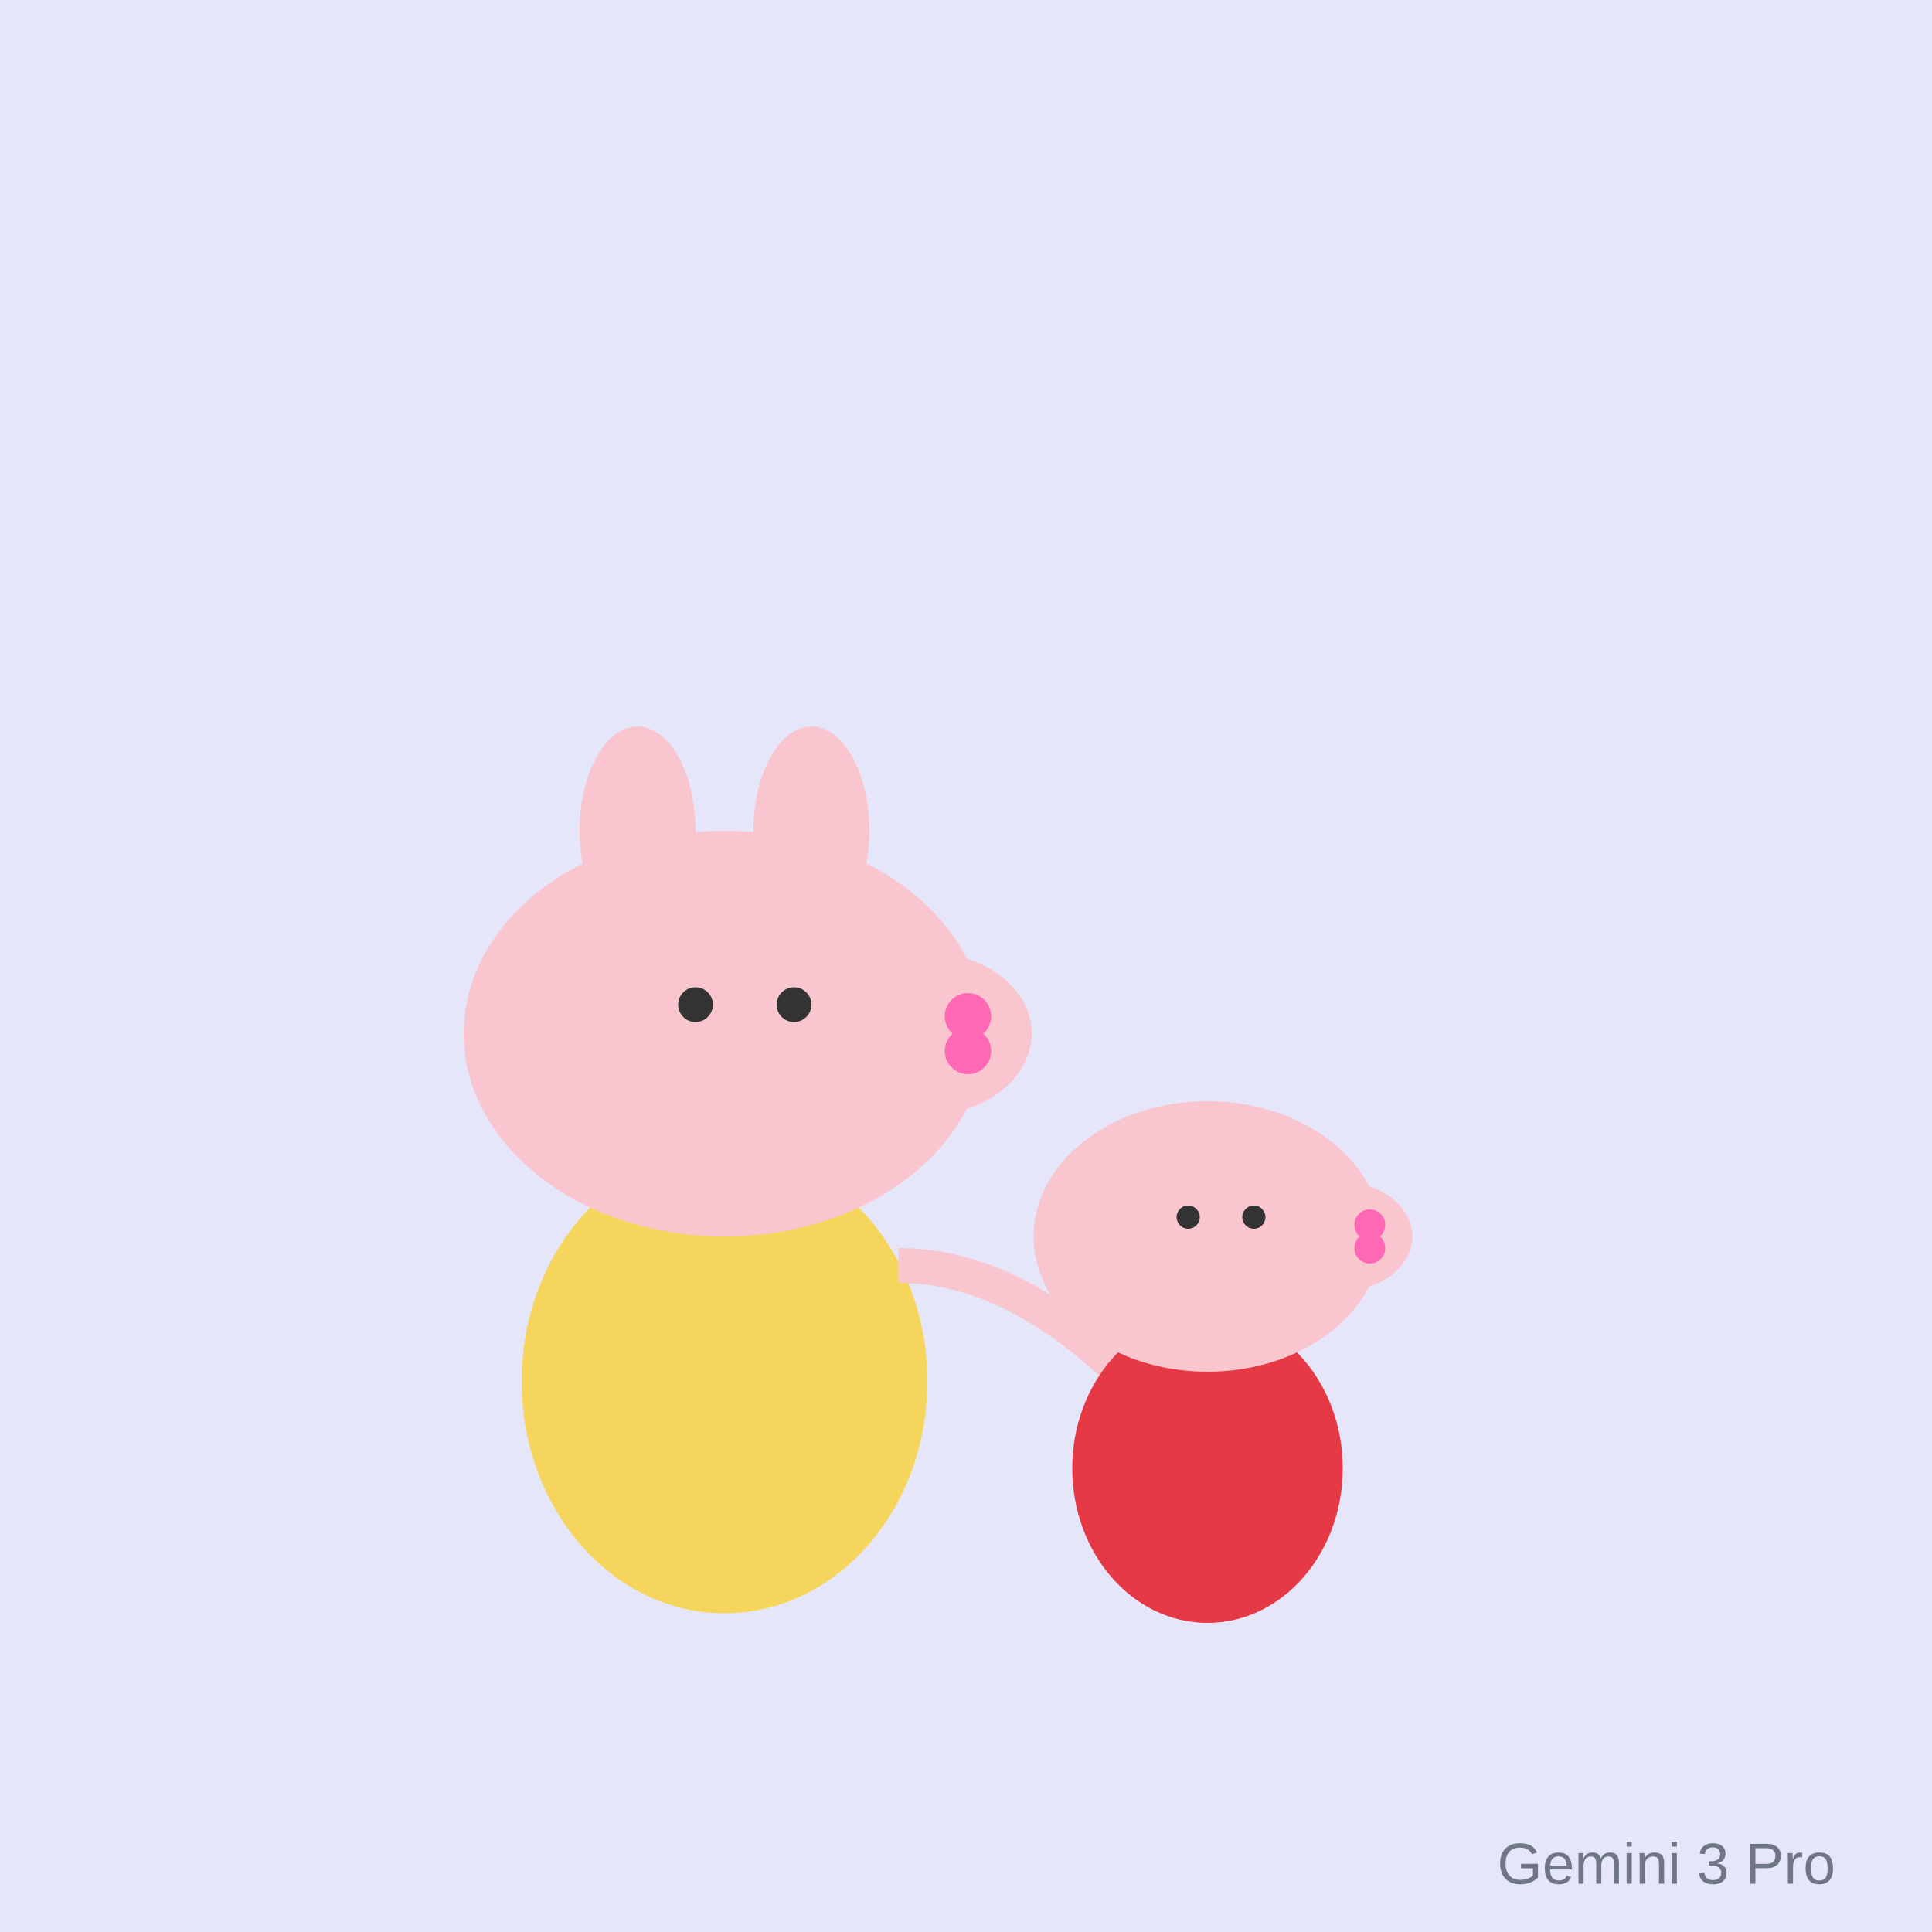
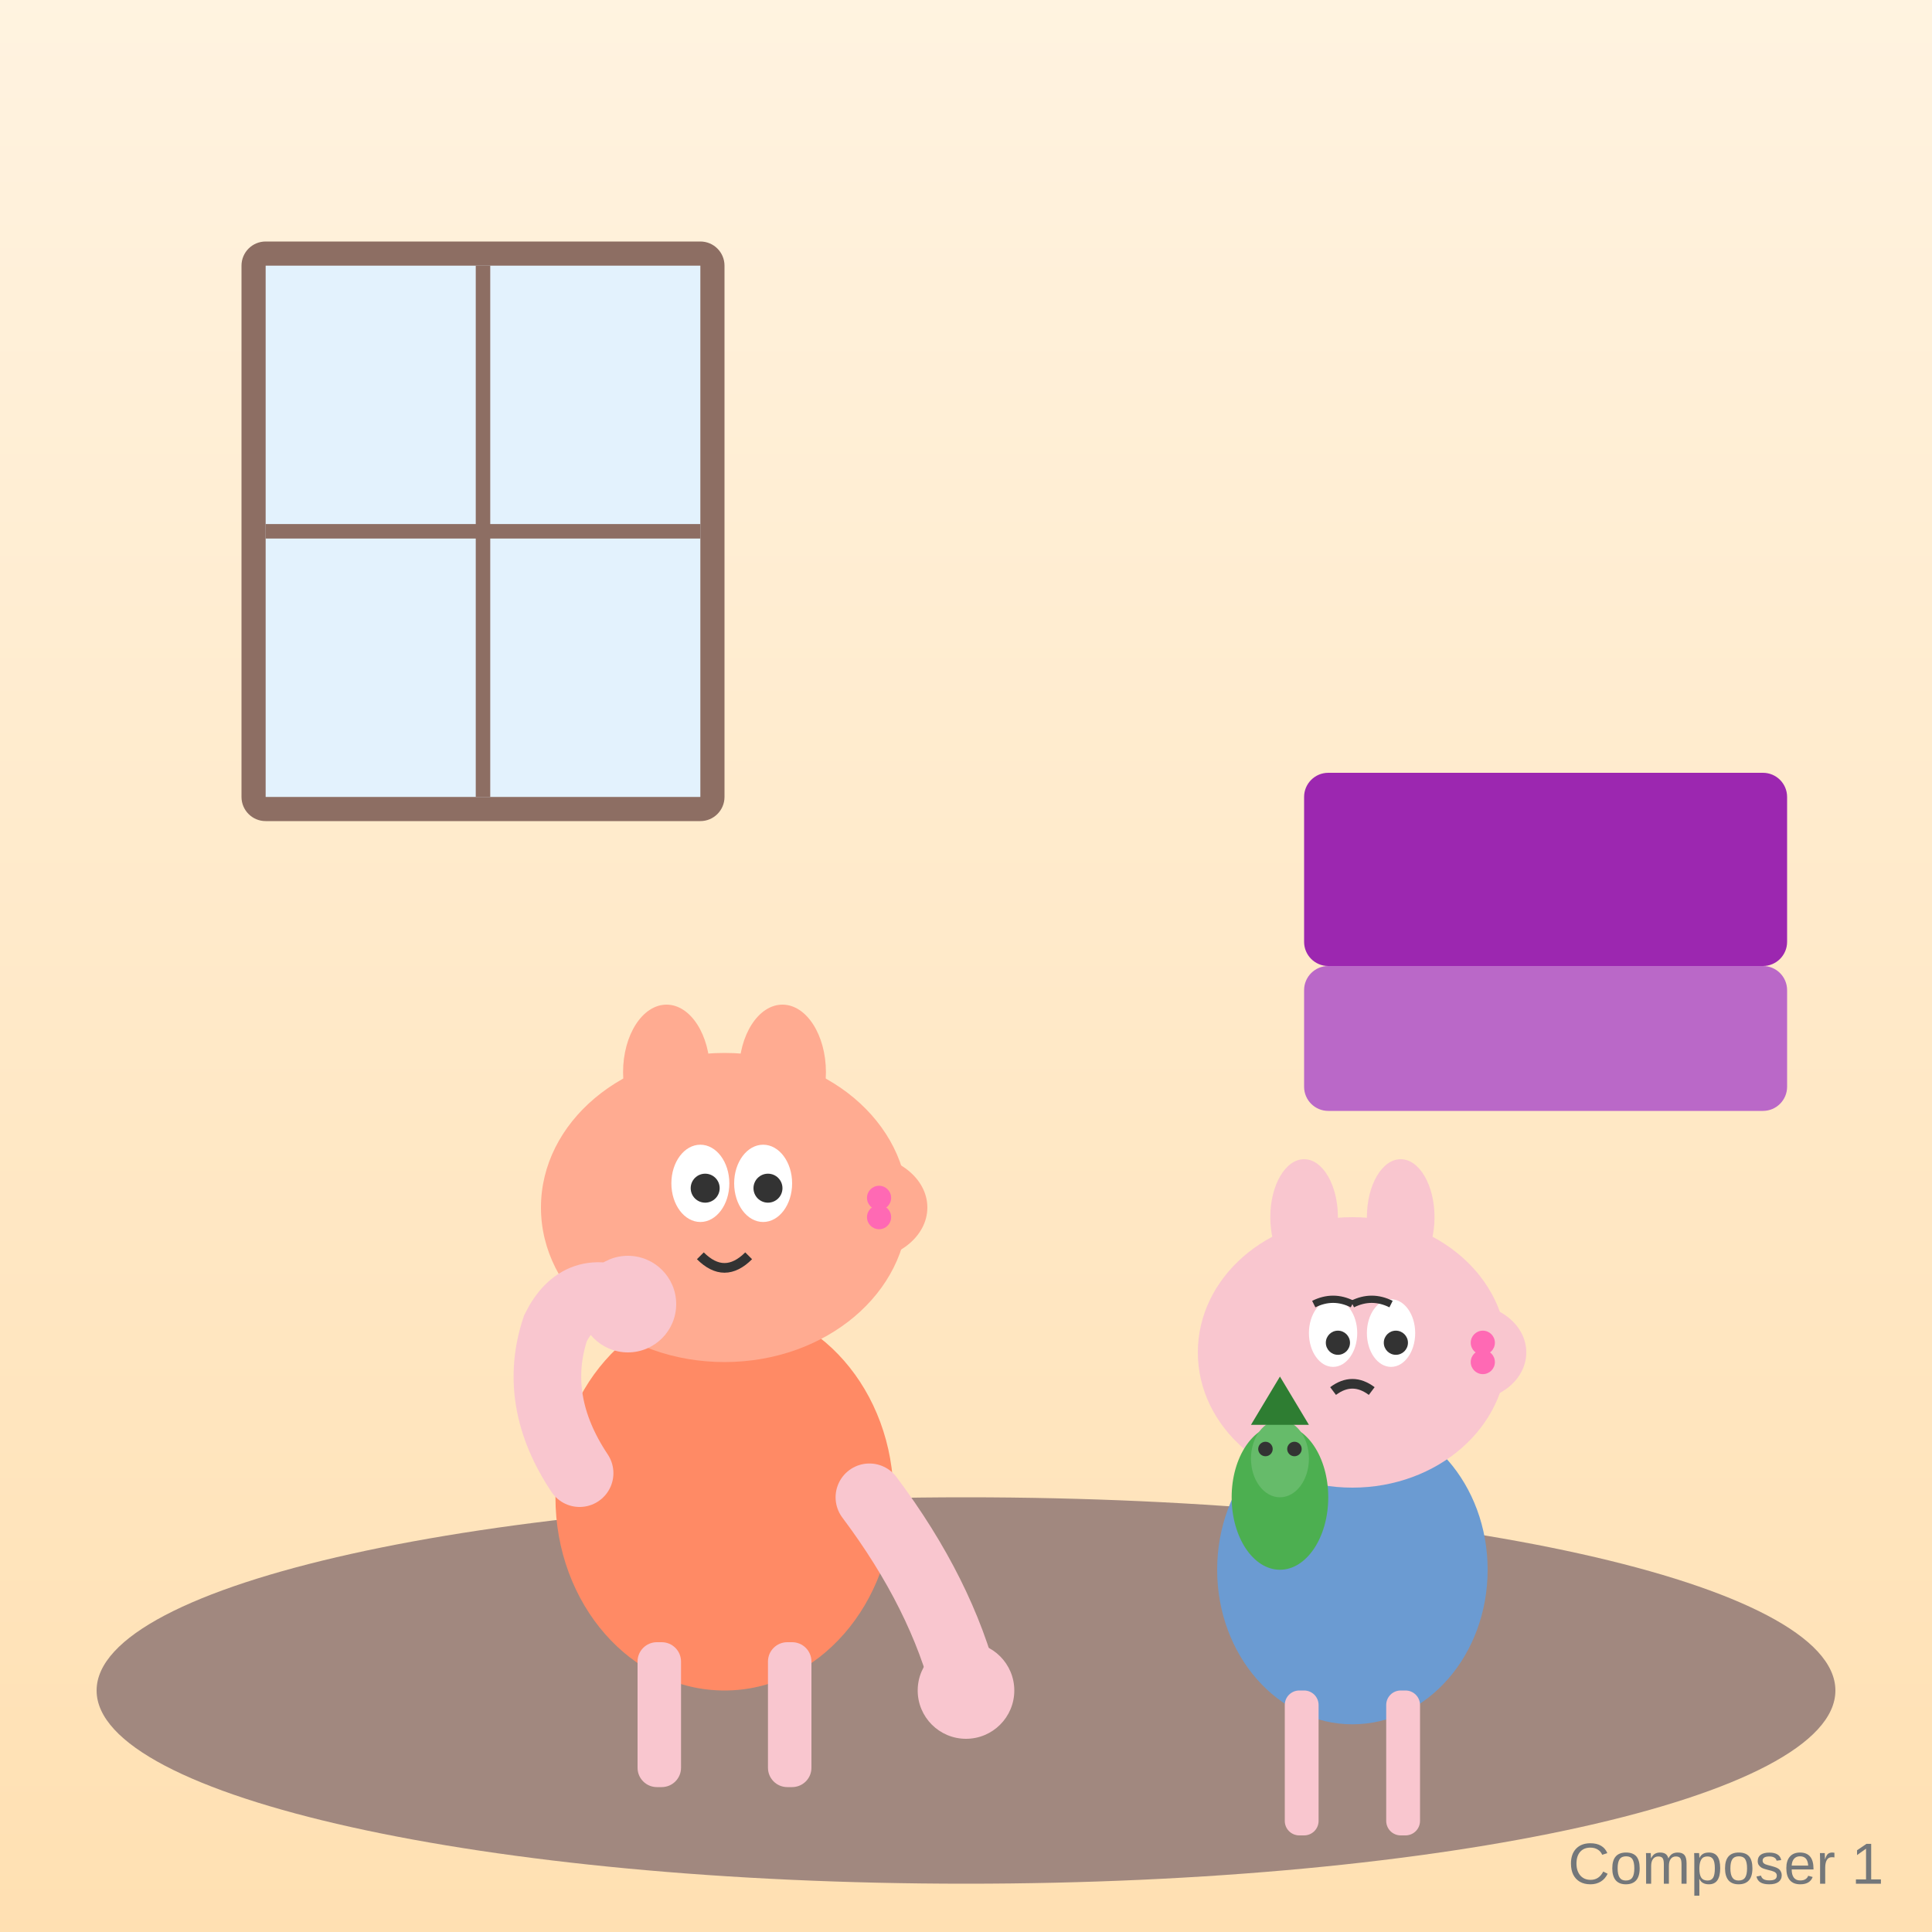
<svg xmlns="http://www.w3.org/2000/svg" viewBox="0 0 400 400" width="400" height="400">
-   <rect width="400" height="400" fill="#E6E6FA" />
-   <g transform="translate(150, 250) scale(1.2)">
-     <ellipse cx="0" cy="30" rx="35" ry="40" fill="#F6D55C" />
-     <ellipse cx="0" cy="-30" rx="45" ry="35" fill="#F9C6CF" />
-     <ellipse cx="35" cy="-30" rx="18" ry="14" fill="#F9C6CF" />
-     <circle cx="42" cy="-33" r="4" fill="#FF69B4" />
-     <circle cx="42" cy="-27" r="4" fill="#FF69B4" />
-     <ellipse cx="-15" cy="-65" rx="10" ry="18" fill="#F9C6CF" />
-     <ellipse cx="15" cy="-65" rx="10" ry="18" fill="#F9C6CF" />
-     <circle cx="-5" cy="-35" r="3" fill="#333" />
-     <circle cx="12" cy="-35" r="3" fill="#333" />
-     <path d="M 30 10 Q 50 10 70 30" stroke="#F9C6CF" stroke-width="6" fill="none" />
+   <defs>
+     <linearGradient id="livingRoomBg3" x1="0%" y1="0%" x2="0%" y2="100%">
+       <stop offset="0%" stop-color="#FFF3E0" />
+       <stop offset="100%" stop-color="#FFE0B2" />
+     </linearGradient>
+   </defs>
+   <rect width="400" height="400" fill="url(#livingRoomBg3)" />
+   <rect x="50" y="50" width="100" height="120" rx="5" fill="#8D6E63" />
+   <rect x="55" y="55" width="90" height="110" fill="#E3F2FD" />
+   <line x1="100" y1="55" x2="100" y2="165" stroke="#8D6E63" stroke-width="3" />
+   <line x1="55" y1="110" x2="145" y2="110" stroke="#8D6E63" stroke-width="3" />
+   <g transform="translate(320, 200)">
+     <rect x="-50" y="-40" width="100" height="40" rx="5" fill="#9C27B0" />
+     <rect x="-50" y="0" width="100" height="30" rx="5" fill="#BA68C8" />
  </g>
-   <g transform="translate(250, 280) scale(0.8)">
-     <ellipse cx="0" cy="30" rx="35" ry="40" fill="#E63946" />
-     <ellipse cx="0" cy="-30" rx="45" ry="35" fill="#F9C6CF" />
-     <ellipse cx="35" cy="-30" rx="18" ry="14" fill="#F9C6CF" />
-     <circle cx="42" cy="-33" r="4" fill="#FF69B4" />
-     <circle cx="42" cy="-27" r="4" fill="#FF69B4" />
-     <circle cx="-5" cy="-35" r="3" fill="#333" />
-     <circle cx="12" cy="-35" r="3" fill="#333" />
+   <ellipse cx="200" cy="350" rx="180" ry="40" fill="#A1887F" />
+   <g transform="translate(280, 320)">
+     <rect x="0" y="0" width="25" height="15" rx="2" fill="#FF6B6B" />
+     <line x1="12.5" y1="0" x2="12.5" y2="15" stroke="#333" stroke-width="2" />
  </g>
-   <text x="380" y="390" text-anchor="end" font-family="Arial, sans-serif" font-size="12" fill="#5B6470" opacity="0.85">Gemini 3 Pro</text>
+   <g transform="translate(280, 300)">
+     <ellipse cx="0" cy="25" rx="28" ry="32" fill="#6B9BD2" />
+     <rect x="-14" y="50" width="7" height="30" rx="3" fill="#F9C6CF" />
+     <rect x="7" y="50" width="7" height="30" rx="3" fill="#F9C6CF" />
+     <ellipse cx="0" cy="-20" rx="32" ry="28" fill="#F9C6CF" />
+     <ellipse cx="24" cy="-20" rx="12" ry="10" fill="#F9C6CF" />
+     <circle cx="27" cy="-22" r="2.5" fill="#FF69B4" />
+     <circle cx="27" cy="-18" r="2.5" fill="#FF69B4" />
+     <ellipse cx="-10" cy="-48" rx="7" ry="12" fill="#F9C6CF" />
+     <ellipse cx="10" cy="-48" rx="7" ry="12" fill="#F9C6CF" />
+     <ellipse cx="-4" cy="-24" rx="5" ry="7" fill="white" />
+     <ellipse cx="8" cy="-24" rx="5" ry="7" fill="white" />
+     <circle cx="-3" cy="-22" r="2.5" fill="#333" />
+     <circle cx="9" cy="-22" r="2.5" fill="#333" />
+     <path d="M -8 -30 Q -4 -32 0 -30" stroke="#333" stroke-width="1.5" fill="none" />
+     <path d="M 0 -30 Q 4 -32 8 -30" stroke="#333" stroke-width="1.5" fill="none" />
+     <path d="M -4 -12 Q 0 -15 4 -12" stroke="#333" stroke-width="2" fill="none" />
+     <g transform="translate(-15, 10)">
+       <ellipse cx="0" cy="0" rx="10" ry="15" fill="#4CAF50" />
+       <ellipse cx="0" cy="-8" rx="6" ry="8" fill="#66BB6A" />
+       <path d="M -6 -15 L 0 -25 L 6 -15" fill="#2E7D32" />
+       <circle cx="-3" cy="-10" r="1.5" fill="#333" />
+       <circle cx="3" cy="-10" r="1.5" fill="#333" />
+     </g>
+   </g>
+   <g transform="translate(150, 280)">
+     <ellipse cx="0" cy="30" rx="35" ry="40" fill="#FF8A65" />
+     <rect x="-18" y="60" width="9" height="30" rx="4" fill="#F9C6CF" />
+     <rect x="9" y="60" width="9" height="30" rx="4" fill="#F9C6CF" />
+     <ellipse cx="0" cy="-30" rx="38" ry="32" fill="#FFAB91" />
+     <ellipse cx="28" cy="-30" rx="14" ry="11" fill="#FFAB91" />
+     <circle cx="32" cy="-32" r="2.5" fill="#FF69B4" />
+     <circle cx="32" cy="-28" r="2.5" fill="#FF69B4" />
+     <ellipse cx="-12" cy="-58" rx="9" ry="14" fill="#FFAB91" />
+     <ellipse cx="12" cy="-58" rx="9" ry="14" fill="#FFAB91" />
+     <ellipse cx="-5" cy="-35" rx="6" ry="8" fill="white" />
+     <ellipse cx="8" cy="-35" rx="6" ry="8" fill="white" />
+     <circle cx="-4" cy="-34" r="3" fill="#333" />
+     <circle cx="9" cy="-34" r="3" fill="#333" />
+     <path d="M -5 -20 Q 0 -15 5 -20" stroke="#333" stroke-width="2" fill="none" />
+     <path d="M -30 25 Q -40 10 -35 -5 Q -30 -15 -20 -10" stroke="#F9C6CF" stroke-width="14" stroke-linecap="round" fill="none" />
+     <circle cx="-20" cy="-10" r="10" fill="#F9C6CF" />
+     <path d="M 30 30 Q 45 50 50 70" stroke="#F9C6CF" stroke-width="14" stroke-linecap="round" fill="none" />
+     <circle cx="50" cy="70" r="10" fill="#F9C6CF" />
+   </g>
+   <text x="390" y="390" text-anchor="end" font-family="Arial, sans-serif" font-size="12" fill="#5B6470" opacity="0.85">Composer 1</text>
</svg>
